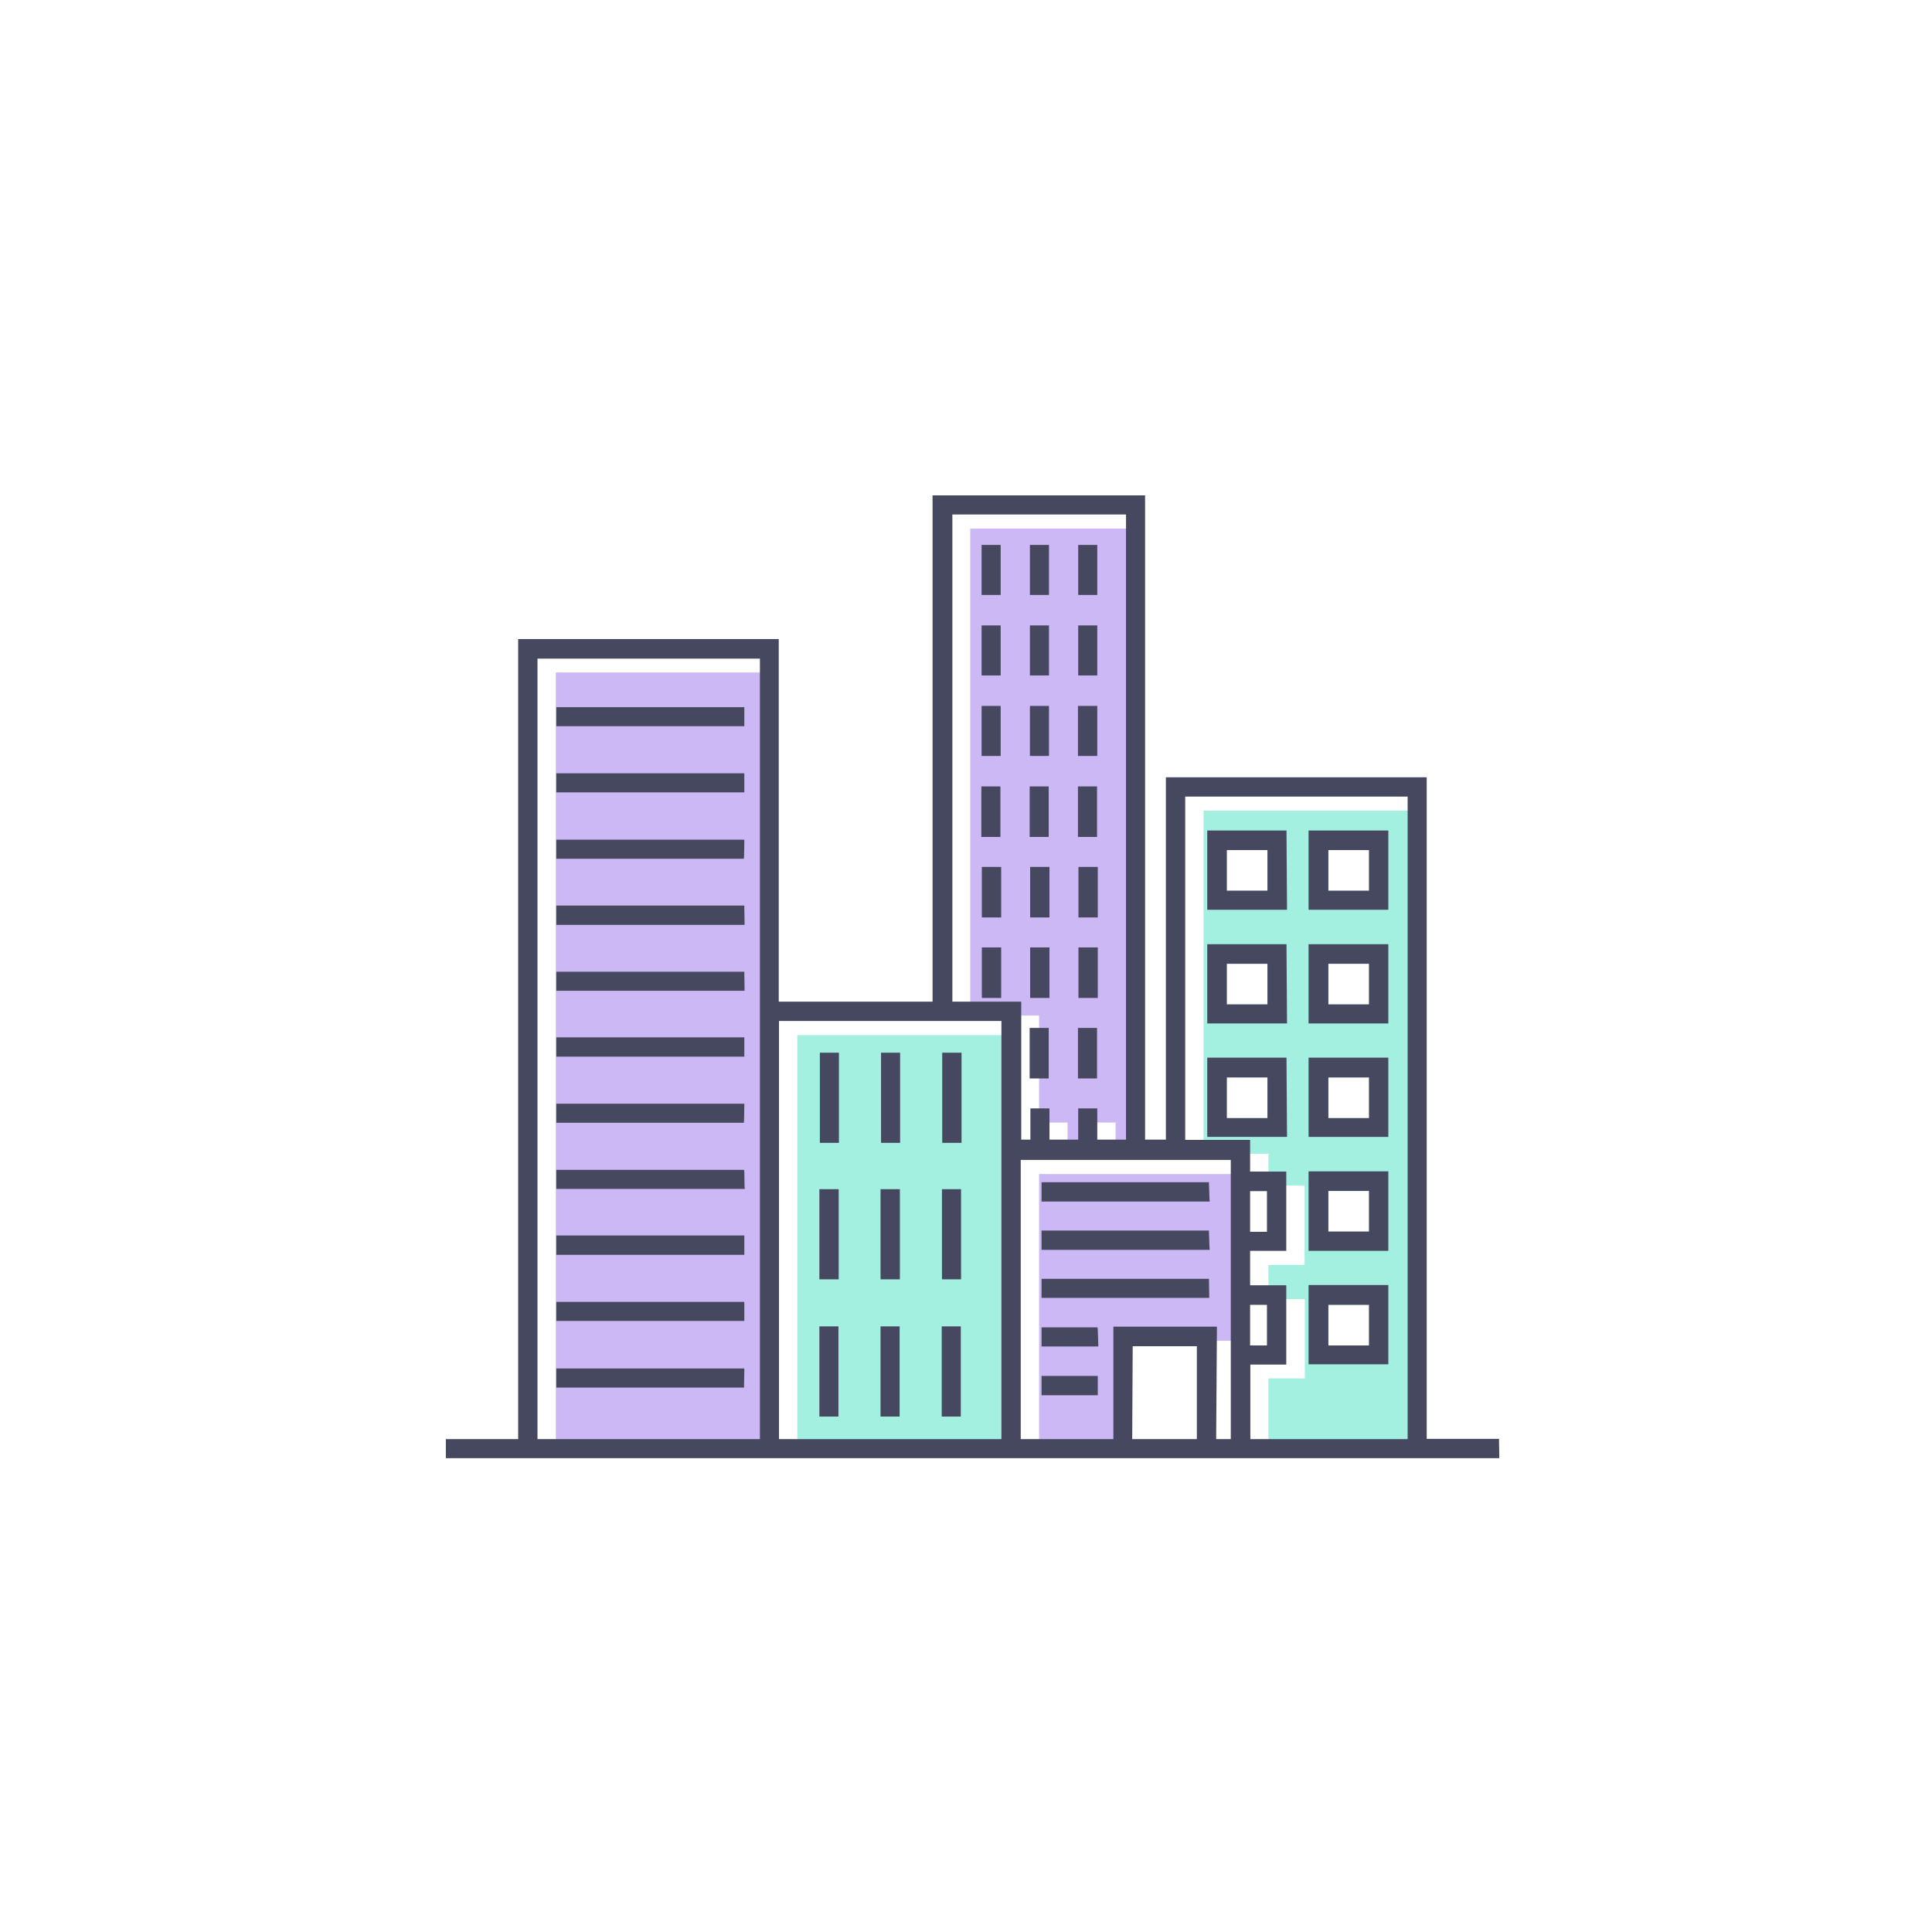
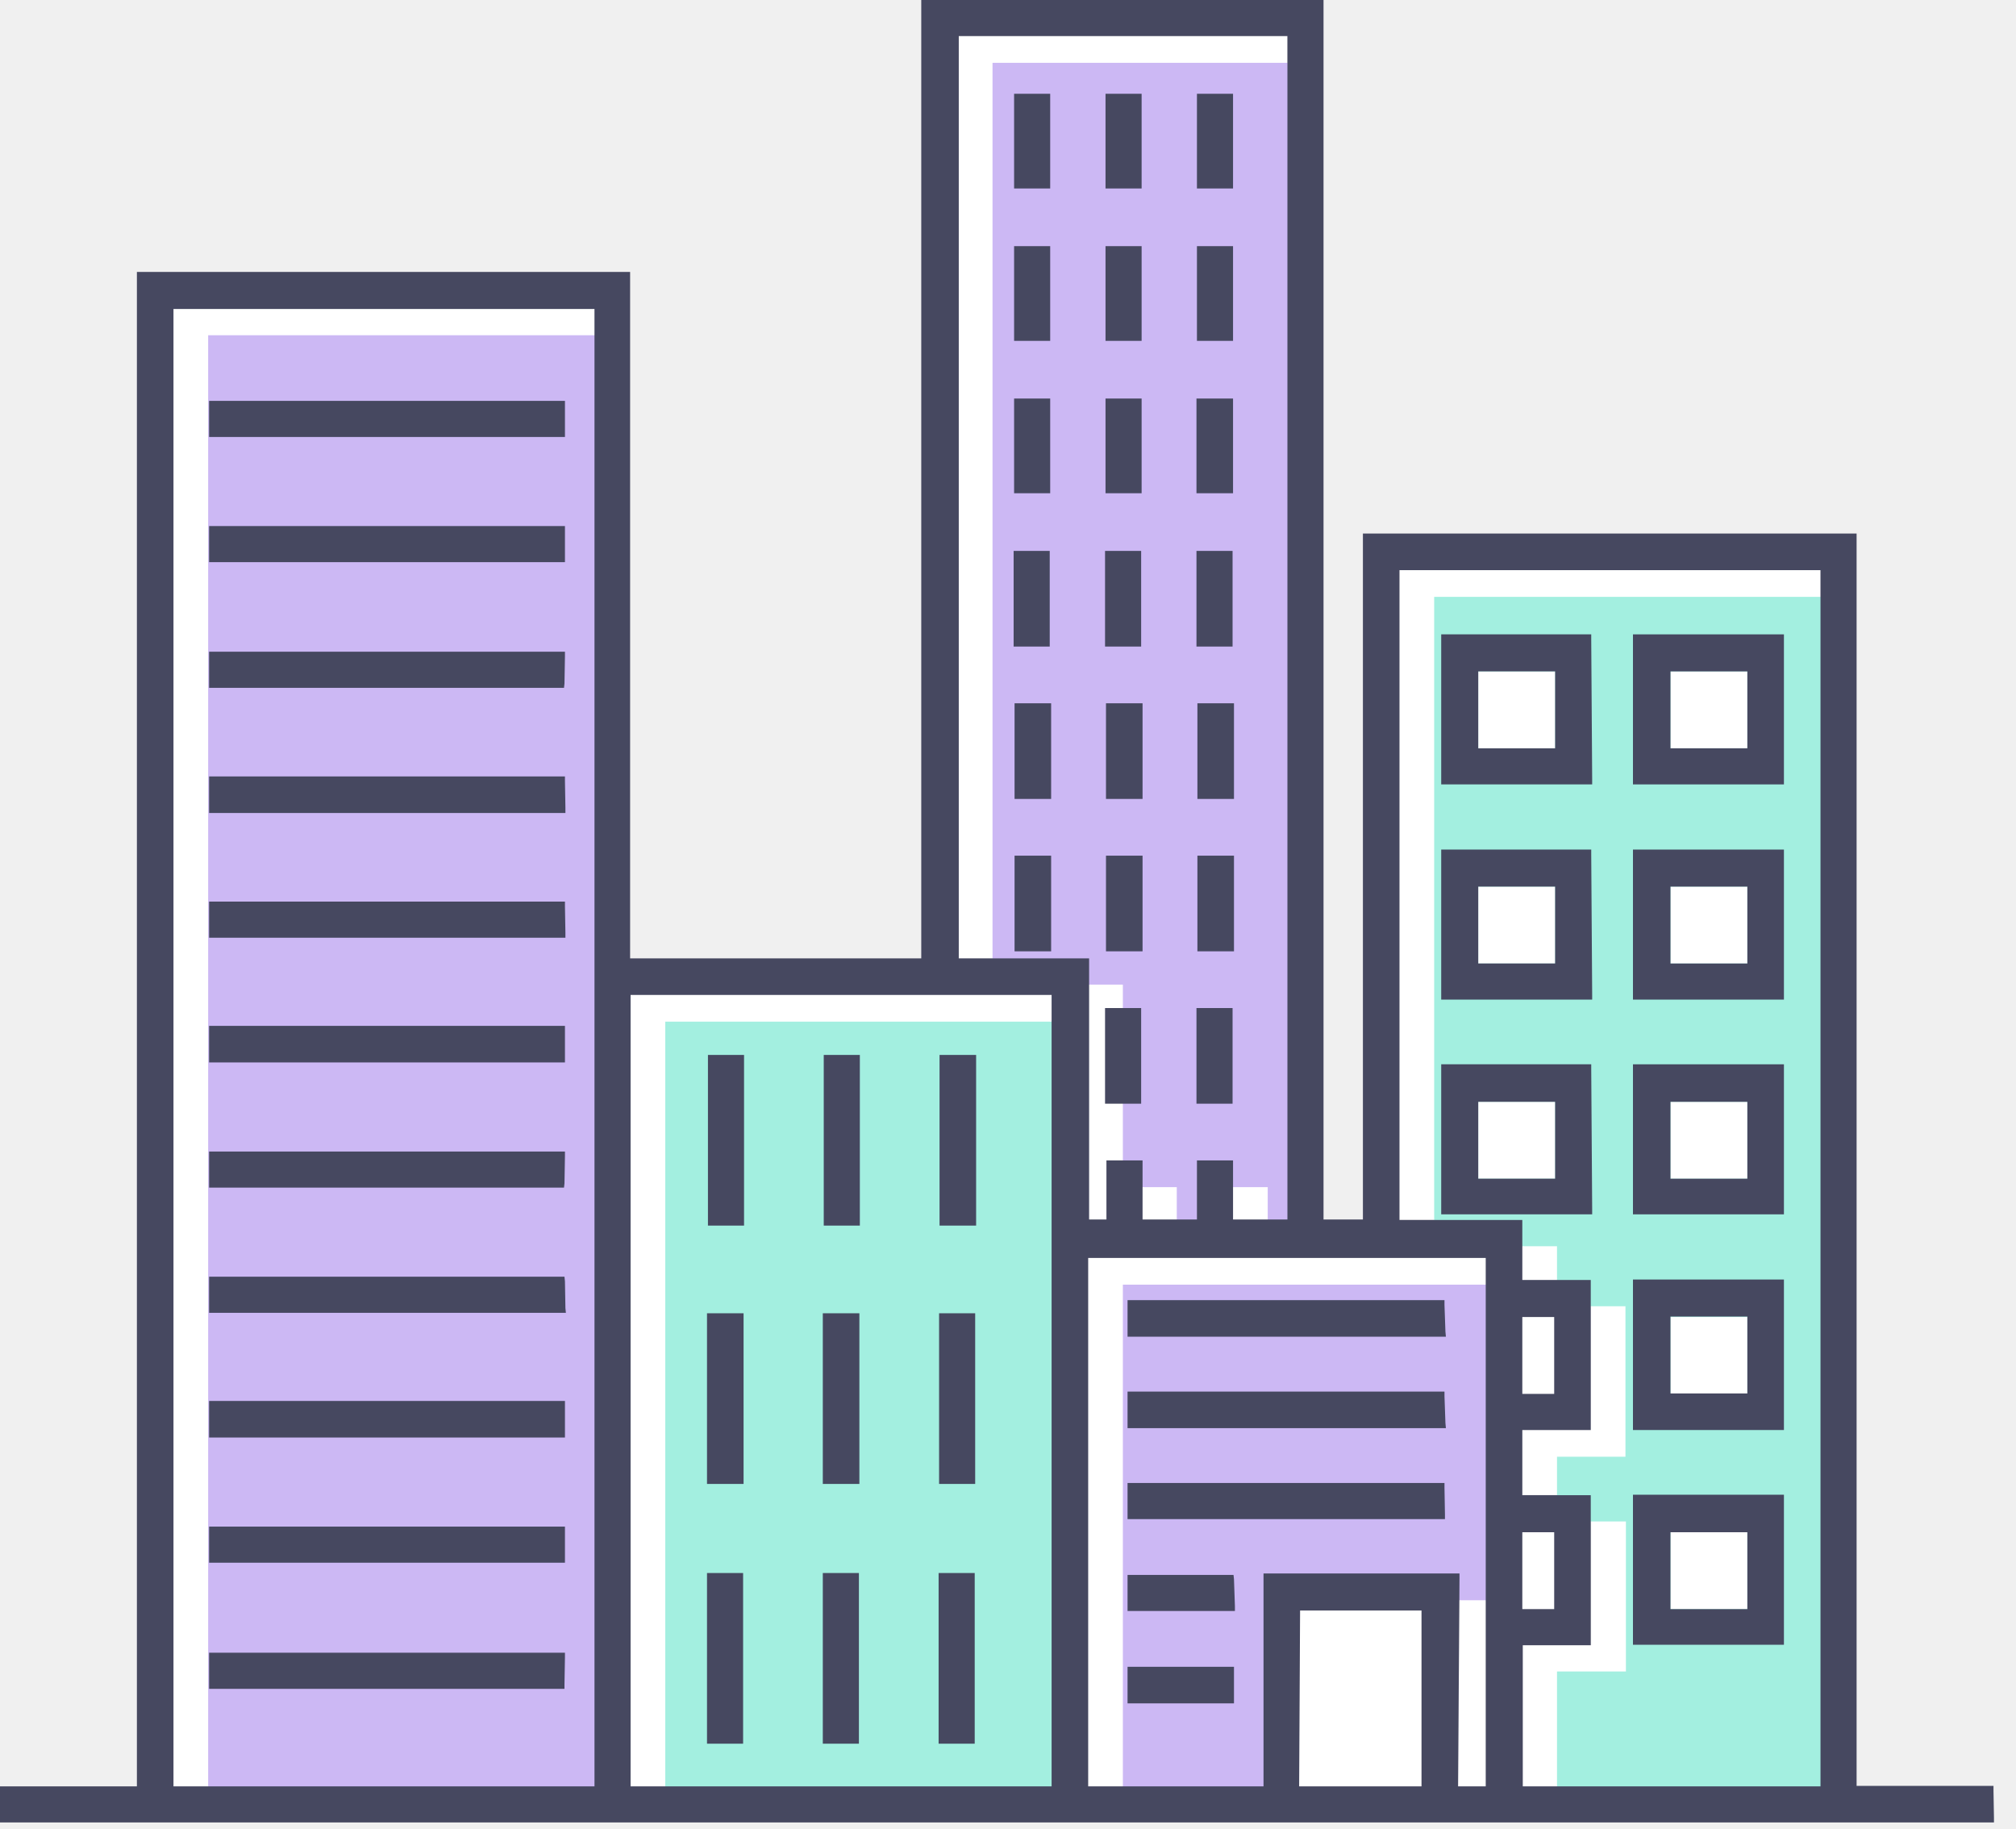
- <svg xmlns="http://www.w3.org/2000/svg" width="78" height="78" viewBox="0 0 78 78" fill="none">
-   <rect width="78" height="78" fill="white" />
-   <path d="M51.15 48.09H50.47V49.73H51.15V48.09Z" fill="white" />
-   <path d="M51.15 52.68H50.47V54.32H51.15V52.68Z" fill="white" />
-   <path d="M50.47 55.09H51.84H51.94V54.99V51.98V51.88H51.84H50.47V50.5H51.83H51.93V50.4V47.4V47.3H51.83H50.47V46.11V46.01H50.37H47.85V32.16H56.83V58.1H50.47V55.09Z" fill="white" />
-   <path d="M48.32 54.35V58.1H45.71L45.73 54.35H48.32Z" fill="white" />
-   <path d="M44.2 44.75H43.62H43.52V44.85V46.01H42.36V44.85V44.75H42.26H41.69H41.59V44.85V46.01H41.21V40.54V40.44H41.11H38.43V20.77H45.45V46.01H44.3V44.85V44.75H44.2Z" fill="white" />
-   <path d="M49.03 53.56H45.05H44.95V53.66V58.1H41.21V46.83H49.69V58.1H49.1L49.13 53.67V53.56H49.03Z" fill="white" />
-   <path d="M40.43 41.22H31.45V58.1H40.43V41.22Z" fill="white" />
-   <path d="M30.68 26.59H21.7V58.1H30.68V26.59Z" fill="white" />
-   <path d="M55.27 48.09H53.63V49.73H55.27V48.09Z" fill="white" />
-   <path d="M55.27 52.68H53.63V54.32H55.27V52.68Z" fill="white" />
-   <path d="M55.27 34.32H53.63V35.96H55.27V34.32Z" fill="white" />
-   <path d="M55.27 43.5H53.63V45.14H55.27V43.5Z" fill="white" />
-   <path d="M55.27 38.91H53.63V40.55H55.27V38.91Z" fill="white" />
-   <path d="M51.17 43.5H49.53V45.14H51.17V43.5Z" fill="white" />
-   <path d="M51.17 38.91H49.53V40.55H51.17V38.91Z" fill="white" />
-   <path d="M51.17 34.32H49.53V35.96H51.17V34.32Z" fill="white" />
-   <path d="M51.15 48.09H50.47V49.73H51.15V48.09Z" fill="white" />
-   <path d="M51.15 52.68H50.47V54.32H51.15V52.68Z" fill="white" />
-   <path d="M51.21 55.65H52.58H52.68V55.55V52.55V52.45H52.58H51.21V51.07H52.57H52.67V50.97V47.96V47.86H52.57H51.21V46.68V46.58H51.11H48.59V32.73H57.57V58.67H51.21V55.65Z" fill="#A3EFE0" />
-   <path d="M48.32 54.35V58.1H45.71L45.73 54.35H48.32Z" fill="white" />
-   <path d="M44.94 45.32H44.36H44.26V45.42V46.57H43.1V45.42V45.32H43H42.43H42.33V45.42V46.58H41.95V41.1V41H41.85H39.17V21.34H46.19V46.58H45.04V45.42V45.32H44.94Z" fill="#CCB8F4" />
-   <path d="M49.77 54.13H45.79H45.69V54.23V58.67H41.95V47.4H50.43V58.67H49.84L49.87 54.23V54.13H49.77Z" fill="#CCB8F4" />
-   <path d="M41.17 41.79H32.19V58.67H41.17V41.79Z" fill="#A3EFE0" />
-   <path d="M31.42 27.15H22.44V58.66H31.42V27.15Z" fill="#CCB8F4" />
-   <path d="M55.27 48.09H53.63V49.73H55.27V48.09Z" fill="white" />
-   <path d="M55.27 52.68H53.63V54.32H55.27V52.68Z" fill="white" />
-   <path d="M55.27 34.32H53.63V35.96H55.27V34.32Z" fill="white" />
-   <path d="M55.27 43.5H53.63V45.14H55.27V43.5Z" fill="white" />
-   <path d="M55.27 38.91H53.63V40.55H55.27V38.91Z" fill="white" />
-   <path d="M51.17 43.5H49.53V45.14H51.17V43.5Z" fill="white" />
-   <path d="M51.17 38.91H49.53V40.55H51.17V38.91Z" fill="white" />
-   <path d="M51.17 34.32H49.53V35.96H51.17V34.32Z" fill="white" />
-   <path d="M44.32 40.19V38.35V38.25H44.22H43.64H43.54V38.35V40.19V40.29H43.64H44.22H44.32V40.19Z" fill="#464860" />
-   <path d="M39.74 38.25H39.64V38.35V40.19V40.29H39.74H40.32H40.42V40.19V38.35V38.25H40.32H39.74Z" fill="#464860" />
-   <path d="M39.74 35H39.64V35.1V36.94V37.04H39.74H40.32H40.42V36.94V35.1V35H40.32H39.74Z" fill="#464860" />
-   <path d="M41.69 38.25H41.59V38.35V40.19V40.29H41.69H42.27H42.37V40.19V38.35V38.25H42.27H41.69Z" fill="#464860" />
-   <path d="M43.64 35H43.54V35.1V36.94V37.04H43.64H44.22H44.32V36.94V35.1V35H44.22H43.64Z" fill="#464860" />
-   <path d="M29.95 29.32H30.05V29.22V28.65V28.55H29.95H22.56H22.46V28.65V29.22V29.32H22.56H29.95Z" fill="#464860" />
-   <path d="M43.62 41.5H43.52V41.6V43.44V43.54H43.62H44.19H44.29V43.44V41.6V41.5H44.19H43.62Z" fill="#464860" />
-   <path d="M44.19 33.79H44.29V33.69V31.85V31.75H44.19H43.62H43.52V31.85V33.69V33.79H43.62H44.19Z" fill="#464860" />
-   <path d="M41.69 35H41.59V35.1V36.94V37.04H41.69H42.27H42.37V36.94V35.1V35H42.27H41.69Z" fill="#464860" />
-   <path d="M44.2 27.27H44.3V27.17V25.35V25.25H44.2H43.63H43.53V25.35V27.17V27.27H43.63H44.2Z" fill="#464860" />
-   <path d="M40.29 33.79H40.39V33.69V31.85V31.75H40.29H39.72H39.62V31.85V33.69V33.79H39.72H40.29Z" fill="#464860" />
-   <path d="M44.2 30.52H44.3V30.42V28.6V28.5H44.2H43.62H43.52V28.6V30.42V30.52H43.62H44.2Z" fill="#464860" />
-   <path d="M29.95 42.66H30.05V42.56V41.98V41.88H29.95H22.56H22.46V41.98V42.56V42.66H22.56H29.95Z" fill="#464860" />
-   <path d="M29.94 34.67H30.03L30.04 34.58L30.05 34V33.9H29.95H22.56H22.46V34V34.57V34.67H22.56H29.94Z" fill="#464860" />
-   <path d="M29.96 48H30.07L30.06 47.9L30.05 47.33L30.04 47.23H29.95H22.56H22.46V47.33V47.9V48H22.56H29.96Z" fill="#464860" />
-   <path d="M29.94 45.33H30.03L30.04 45.24L30.05 44.66V44.56H29.95H22.56H22.46V44.66V45.23V45.33H22.56H29.94Z" fill="#464860" />
-   <path d="M29.96 40H30.06V39.9L30.05 39.33V39.23H29.95H22.56H22.46V39.33V39.9V40H22.56H29.96Z" fill="#464860" />
-   <path d="M29.95 50.66H30.05V50.56V49.98V49.88H29.95H22.56H22.46V49.98V50.56V50.66H22.56H29.95Z" fill="#464860" />
-   <path d="M29.96 37.34H30.06V37.23L30.05 36.66V36.56H29.95H22.56H22.46V36.66V37.24V37.34H22.56H29.96Z" fill="#464860" />
-   <path d="M29.95 53.33H30.05V53.23V52.66V52.56H29.95H22.56H22.46V52.66V53.23V53.33H22.56H29.95Z" fill="#464860" />
-   <path d="M40.3 24.02H40.4V23.92V22.1V22H40.3H39.73H39.63V22.1V23.92V24.02H39.73H40.3Z" fill="#464860" />
-   <path d="M40.3 27.27H40.4V27.17V25.35V25.25H40.3H39.73H39.63V25.35V27.17V27.27H39.73H40.3Z" fill="#464860" />
-   <path d="M42.25 24.02H42.35V23.92V22.1V22H42.25H41.68H41.58V22.1V23.92V24.02H41.68H42.25Z" fill="#464860" />
-   <path d="M40.3 30.52H40.4V30.42V28.6V28.5H40.3H39.73H39.63V28.6V30.42V30.52H39.73H40.3Z" fill="#464860" />
-   <path d="M29.95 31.99H30.05V31.89V31.32V31.22H29.95H22.56H22.46V31.32V31.89V31.99H22.56H29.95Z" fill="#464860" />
-   <path d="M29.94 56.02H30.04V55.93L30.05 55.35V55.25H29.95H22.56H22.46V55.35V55.92V56.02H22.56H29.94Z" fill="#464860" />
-   <path d="M44.2 24.02H44.3V23.92V22.1V22H44.2H43.63H43.53V22.1V23.92V24.02H43.63H44.2Z" fill="#464860" />
-   <path d="M52.93 33.53H52.83V33.63V36.63V36.73H52.93H55.95H56.05V36.63V33.63V33.53H55.95H52.93ZM53.63 35.96V34.32H55.27V35.96H53.63Z" fill="#464860" />
-   <path d="M52.93 42.7H52.83V42.8V45.8V45.9H52.93H55.95H56.05V45.8V42.8V42.7H55.95H52.93ZM53.63 45.13V43.5H55.27V45.14H53.63V45.13Z" fill="#464860" />
-   <path d="M48.81 49.78V49.68H48.71H42.15H42.05V49.78V50.36V50.46H42.15H48.73H48.84L48.83 50.35L48.81 49.78Z" fill="#464860" />
-   <path d="M42.15 55.55H42.05V55.65V56.23V56.33H42.15H44.22H44.32V56.23V55.65V55.55H44.22H42.15Z" fill="#464860" />
-   <path d="M44.32 53.68L44.31 53.59H44.22H42.15H42.05V53.69V54.26V54.36H42.15H44.24H44.34V54.26L44.32 53.68Z" fill="#464860" />
-   <path d="M48.81 51.73V51.63H48.71H42.15H42.05V51.73V52.3V52.4H42.15H48.72H48.82V52.3L48.81 51.73Z" fill="#464860" />
-   <path d="M52.93 38.12H52.83V38.22V41.22V41.32H52.93H55.95H56.05V41.22V38.22V38.12H55.95H52.93ZM53.63 40.55V38.91H55.27V40.55H53.63Z" fill="#464860" />
-   <path d="M51.94 42.8V42.7H51.84H48.84H48.74V42.8V45.8V45.9H48.84H51.86H51.96V45.8L51.94 42.8ZM51.17 43.5V45.14H49.53V43.5H51.17Z" fill="#464860" />
-   <path d="M60.53 58.77L60.52 58.19V58.09H60.42H57.6V31.48V31.38H57.5H47.17H47.07V31.48V46.01H46.23V20.1V20H46.13H37.75H37.65V20.1V40.44H31.44V25.9V25.8H31.34H21.02H20.92V25.9V58.1H18.1H18V58.2V58.77V58.87H18.1H60.43H60.53V58.77ZM50.47 49.73V48.09H51.15V49.73H50.47ZM50.47 54.32V52.68H51.15V54.32H50.47ZM50.47 55.09H51.83H51.93V54.99V51.99V51.89H51.83H50.47V50.5H51.83H51.93V50.4V47.4V47.3H51.83H50.47V46.12V46.02H50.37H47.85V32.16H56.83V58.1H50.48V55.09H50.47ZM48.32 54.35V58.1H45.71L45.73 54.35H48.32ZM44.2 44.75H43.63H43.53V44.85V46.01H42.37V44.85V44.75H42.27H41.7H41.6V44.85V46.01H41.23V40.54V40.44H41.13H38.45V20.77H45.46V46.01H44.3V44.85V44.75H44.2ZM49.03 53.56H45.05H44.95V53.66V58.1H41.21V46.83H49.69V58.1H49.1L49.13 53.66V53.56H49.03ZM31.45 58.1V41.22H40.43V58.1H31.45ZM30.68 26.59V58.1H21.7V26.59H30.68Z" fill="#464860" />
-   <path d="M51.94 38.22V38.12H51.84H48.84H48.74V38.22V41.22V41.32H48.84H51.86H51.96V41.22L51.94 38.22ZM51.17 38.91V40.55H49.53V38.91H51.17Z" fill="#464860" />
-   <path d="M52.93 47.29H52.83V47.39V50.4V50.5H52.93H55.95H56.05V50.4V47.39V47.29H55.95H52.93ZM53.63 49.72V48.08H55.27V49.72H53.63Z" fill="#464860" />
-   <path d="M51.94 33.63V33.53H51.84H48.84H48.74V33.63V36.63V36.73H48.84H51.86H51.96V36.63L51.94 33.63ZM51.17 34.32V35.96H49.53V34.32H51.17Z" fill="#464860" />
-   <path d="M42.25 27.27H42.35V27.17V25.35V25.25H42.25H41.68H41.58V25.35V27.17V27.27H41.68H42.25Z" fill="#464860" />
-   <path d="M52.93 51.88H52.83V51.98V54.98V55.08H52.93H55.95H56.05V54.98V51.98V51.88H55.95H52.93ZM53.63 54.32V52.68H55.27V54.32H53.63Z" fill="#464860" />
-   <path d="M38.14 42.5H38.04V42.6V46.04V46.14H38.14H38.72H38.82V46.04V42.6V42.5H38.72H38.14Z" fill="#464860" />
-   <path d="M41.67 41.5H41.57V41.6V43.44V43.54H41.67H42.24H42.34V43.44V41.6V41.5H42.24H41.67Z" fill="#464860" />
-   <path d="M38.13 48.01H38.03V48.11V51.55V51.65H38.13H38.7H38.8V51.55V48.11V48.01H38.7H38.13Z" fill="#464860" />
-   <path d="M42.25 30.52H42.35V30.42V28.6V28.5H42.25H41.68H41.58V28.6V30.42V30.52H41.68H42.25Z" fill="#464860" />
-   <path d="M38.12 53.55H38.02V53.65V57.09V57.19H38.12H38.69H38.79V57.09V53.65V53.55H38.69H38.12Z" fill="#464860" />
-   <path d="M42.24 33.79H42.34V33.69V31.85V31.75H42.24H41.67H41.57V31.85V33.69V33.79H41.67H42.24Z" fill="#464860" />
-   <path d="M33.18 53.55H33.08V53.65V57.09V57.19H33.18H33.75H33.85V57.09V53.65V53.55H33.75H33.18Z" fill="#464860" />
-   <path d="M33.18 48.01H33.08V48.11V51.55V51.65H33.18H33.76H33.86V51.55V48.11V48.01H33.76H33.18Z" fill="#464860" />
-   <path d="M33.2 42.5H33.1V42.6V46.04V46.14H33.2H33.77H33.87V46.04V42.6V42.5H33.77H33.2Z" fill="#464860" />
-   <path d="M48.81 47.83V47.73H48.71H42.15H42.05V47.83V48.41V48.51H42.15H48.73H48.84L48.83 48.4L48.81 47.83Z" fill="#464860" />
-   <path d="M35.65 53.55H35.55V53.65V57.09V57.19H35.65H36.22H36.32V57.09V53.65V53.55H36.22H35.65Z" fill="#464860" />
-   <path d="M35.67 42.5H35.57V42.6V46.04V46.14H35.67H36.24H36.34V46.04V42.6V42.5H36.24H35.67Z" fill="#464860" />
-   <path d="M35.65 48.01H35.55V48.11V51.55V51.65H35.65H36.23H36.33V51.55V48.11V48.01H36.23H35.65Z" fill="#464860" />
+ <svg xmlns="http://www.w3.org/2000/svg" width="43" height="39" viewBox="0 0 43 39" fill="none">
+   <path d="M33.15 28.09H32.47V29.73H33.15V28.09Z" fill="white" />
+   <path d="M33.15 32.68H32.47V34.32H33.15V32.68Z" fill="white" />
+   <path d="M32.47 35.09H33.84H33.94V34.99V31.98V31.88H33.84H32.47V30.5H33.83H33.93V30.4V27.4V27.3H33.83H32.47V26.11V26.01H32.37H29.85V12.16H38.83V38.1H32.47V35.09Z" fill="white" />
+   <path d="M30.32 34.35V38.1H27.71L27.73 34.35H30.32Z" fill="white" />
+   <path d="M26.2 24.75H25.62H25.52V24.85V26.01H24.36V24.85V24.75H24.26H23.69H23.59V24.85V26.01H23.21V20.54V20.44H23.11H20.43V0.77H27.45V26.01H26.3V24.85V24.75H26.2Z" fill="white" />
+   <path d="M31.03 33.56H27.05H26.95V33.66V38.1H23.21V26.83H31.69V38.1H31.1L31.13 33.67V33.56H31.03Z" fill="white" />
+   <path d="M22.43 21.22H13.45V38.1H22.43V21.22Z" fill="white" />
+   <path d="M12.68 6.59H3.7V38.1H12.68V6.59Z" fill="white" />
+   <path d="M37.27 28.09H35.63V29.73H37.27V28.09Z" fill="white" />
+   <path d="M37.27 32.68H35.63V34.32H37.27V32.68Z" fill="white" />
+   <path d="M37.27 14.32H35.63V15.96H37.27V14.32Z" fill="white" />
+   <path d="M37.27 23.5H35.63V25.14H37.27V23.5Z" fill="white" />
+   <path d="M37.27 18.91H35.63V20.55H37.27V18.91Z" fill="white" />
+   <path d="M33.17 23.5H31.53V25.14H33.17V23.5Z" fill="white" />
+   <path d="M33.17 18.91H31.53V20.55H33.17V18.91Z" fill="white" />
+   <path d="M33.17 14.32H31.53V15.96H33.17V14.32Z" fill="white" />
+   <path d="M33.15 28.09H32.47V29.73H33.15V28.09Z" fill="white" />
+   <path d="M33.15 32.68H32.47V34.32H33.15V32.68Z" fill="white" />
+   <path d="M33.21 35.65H34.58H34.68V35.55V32.55V32.45H34.58H33.21V31.07H34.57H34.67V30.97V27.96V27.86H34.57H33.21V26.68V26.58H33.11H30.59V12.73H39.57V38.67H33.21V35.65Z" fill="#A3EFE0" />
+   <path d="M30.32 34.35V38.1H27.71L27.73 34.35H30.32Z" fill="white" />
+   <path d="M26.94 25.32H26.36H26.26V25.42V26.57H25.1V25.42V25.32H25H24.43H24.33V25.42V26.58H23.95V21.1V21H23.85H21.17V1.34H28.19V26.58H27.04V25.42V25.32H26.94Z" fill="#CCB8F4" />
+   <path d="M31.77 34.13H27.79H27.69V34.23V38.67H23.95V27.4H32.43V38.67H31.84L31.87 34.23V34.13H31.77Z" fill="#CCB8F4" />
+   <path d="M23.17 21.79H14.19V38.67H23.17V21.79Z" fill="#A3EFE0" />
+   <path d="M13.42 7.15H4.44V38.66H13.42V7.15Z" fill="#CCB8F4" />
+   <path d="M37.27 28.09H35.63V29.73H37.27V28.09Z" fill="white" />
+   <path d="M37.27 32.68H35.63V34.32H37.27V32.68Z" fill="white" />
+   <path d="M37.27 14.32H35.63V15.96H37.27V14.32Z" fill="white" />
+   <path d="M37.27 23.5H35.63V25.14H37.27V23.5Z" fill="white" />
+   <path d="M37.27 18.91H35.63V20.55H37.27V18.91Z" fill="white" />
+   <path d="M33.17 23.5H31.53V25.14H33.17V23.5Z" fill="white" />
+   <path d="M33.17 18.91H31.53V20.55H33.17V18.91Z" fill="white" />
+   <path d="M33.17 14.32H31.53V15.96H33.17V14.32Z" fill="white" />
+   <path d="M26.32 20.19V18.35V18.25H26.22H25.64H25.54V18.35V20.19V20.29H25.64H26.22H26.32V20.19Z" fill="#464860" />
+   <path d="M21.74 18.25H21.64V18.35V20.19V20.29H21.74H22.32H22.42V20.19V18.35V18.25H22.32H21.74Z" fill="#464860" />
+   <path d="M21.74 15H21.64V15.1V16.94V17.04H21.74H22.32H22.42V16.94V15.1V15H22.32H21.74Z" fill="#464860" />
+   <path d="M23.69 18.25H23.59V18.35V20.19V20.29H23.69H24.27H24.37V20.19V18.35V18.25H24.27H23.69Z" fill="#464860" />
+   <path d="M25.64 15H25.54V15.1V16.94V17.04H25.64H26.22H26.32V16.94V15.1V15H26.22H25.64Z" fill="#464860" />
+   <path d="M11.95 9.32H12.05V9.22V8.65V8.55H11.95H4.56H4.46V8.65V9.22V9.32H4.56H11.95Z" fill="#464860" />
+   <path d="M25.62 21.5H25.52V21.6V23.44V23.54H25.62H26.19H26.29V23.44V21.6V21.5H26.19H25.62Z" fill="#464860" />
+   <path d="M26.19 13.79H26.29V13.69V11.85V11.75H26.19H25.62H25.52V11.85V13.69V13.79H25.62H26.19Z" fill="#464860" />
+   <path d="M23.69 15H23.59V15.1V16.94V17.04H23.69H24.27H24.37V16.94V15.1V15H24.27H23.69Z" fill="#464860" />
+   <path d="M26.2 7.27H26.3V7.17V5.35V5.25H26.2H25.63H25.53V5.35V7.17V7.27H25.63H26.2Z" fill="#464860" />
+   <path d="M22.29 13.79H22.39V13.69V11.85V11.75H22.29H21.72H21.62V11.85V13.69V13.79H21.72H22.29Z" fill="#464860" />
+   <path d="M26.2 10.52H26.3V10.42V8.6V8.5H26.2H25.62H25.52V8.6V10.42V10.52H25.62H26.2Z" fill="#464860" />
+   <path d="M11.95 22.66H12.05V22.56V21.98V21.88H11.95H4.56H4.46V21.98V22.56V22.66H4.56H11.95Z" fill="#464860" />
+   <path d="M11.94 14.67H12.03L12.04 14.58L12.05 14V13.9H11.95H4.56H4.46V14V14.57V14.67H4.56H11.94Z" fill="#464860" />
+   <path d="M11.96 28H12.07L12.06 27.9L12.05 27.33L12.04 27.23H11.95H4.56H4.46V27.33V27.9V28H4.56H11.96Z" fill="#464860" />
+   <path d="M11.94 25.33H12.03L12.04 25.24L12.05 24.66V24.56H11.95H4.56H4.46V24.66V25.23V25.33H4.56H11.94Z" fill="#464860" />
+   <path d="M11.96 20H12.06V19.9L12.05 19.33V19.23H11.95H4.56H4.46V19.33V19.9V20H4.56H11.96Z" fill="#464860" />
+   <path d="M11.95 30.66H12.05V30.56V29.98V29.88H11.95H4.56H4.46V29.98V30.56V30.66H4.56H11.95Z" fill="#464860" />
+   <path d="M11.96 17.34H12.06V17.23L12.05 16.66V16.56H11.95H4.56H4.46V16.66V17.24V17.34H4.56H11.96Z" fill="#464860" />
+   <path d="M11.95 33.33H12.05V33.23V32.66V32.56H11.95H4.56H4.46V32.66V33.23V33.33H4.56H11.95Z" fill="#464860" />
+   <path d="M22.3 4.02H22.4V3.92V2.1V2H22.3H21.73H21.63V2.1V3.92V4.02H21.73H22.3Z" fill="#464860" />
+   <path d="M22.3 7.27H22.4V7.17V5.35V5.25H22.3H21.73H21.63V5.35V7.17V7.27H21.73H22.3Z" fill="#464860" />
+   <path d="M24.25 4.02H24.35V3.92V2.1V2H24.25H23.68H23.58V2.1V3.92V4.02H23.68H24.25Z" fill="#464860" />
+   <path d="M22.3 10.52H22.4V10.42V8.6V8.5H22.3H21.73H21.63V8.6V10.42V10.52H21.73H22.3Z" fill="#464860" />
+   <path d="M11.95 11.99H12.05V11.89V11.32V11.22H11.95H4.56H4.46V11.32V11.89V11.99H4.56H11.95Z" fill="#464860" />
+   <path d="M11.94 36.02H12.04V35.93L12.05 35.35V35.25H11.95H4.56H4.46V35.35V35.92V36.02H4.56H11.94Z" fill="#464860" />
+   <path d="M26.2 4.02H26.3V3.92V2.1V2H26.2H25.63H25.53V2.1V3.92V4.02H25.63H26.2Z" fill="#464860" />
+   <path d="M34.93 13.53H34.83V13.63V16.63V16.73H34.93H37.95H38.05V16.63V13.63V13.53H37.95H34.93ZM35.63 15.96V14.32H37.27V15.96H35.63Z" fill="#464860" />
+   <path d="M34.93 22.7H34.83V22.8V25.8V25.9H34.93H37.95H38.05V25.8V22.8V22.7H37.95H34.93ZM35.63 25.13V23.5H37.27V25.14H35.63V25.13Z" fill="#464860" />
+   <path d="M30.81 29.78V29.68H30.71H24.15H24.05V29.78V30.36V30.46H24.15H30.73H30.84L30.83 30.35L30.81 29.78Z" fill="#464860" />
+   <path d="M24.15 35.55H24.05V35.65V36.23V36.33H24.15H26.22H26.32V36.23V35.65V35.55H26.22H24.15Z" fill="#464860" />
+   <path d="M26.32 33.68L26.31 33.59H26.22H24.15H24.05V33.69V34.26V34.36H24.15H26.24H26.34V34.26L26.32 33.68Z" fill="#464860" />
+   <path d="M30.81 31.73V31.63H30.71H24.15H24.05V31.73V32.3V32.4H24.15H30.72H30.82V32.3L30.81 31.73Z" fill="#464860" />
+   <path d="M34.93 18.12H34.83V18.22V21.22V21.32H34.93H37.95H38.05V21.22V18.22V18.12H37.95H34.93ZM35.63 20.55V18.91H37.27V20.55H35.63Z" fill="#464860" />
+   <path d="M33.94 22.8V22.7H33.84H30.84H30.74V22.8V25.8V25.9H30.84H33.86H33.96V25.8L33.94 22.8ZM33.17 23.5V25.14H31.53V23.5H33.17Z" fill="#464860" />
+   <path d="M42.53 38.77L42.52 38.19V38.09H42.42H39.6V11.48V11.38H39.5H29.17H29.07V11.48V26.01H28.23V0.1V0H28.13H19.75H19.65V0.1V20.44H13.44V5.9V5.8H13.34H3.02H2.92V5.9V38.1H0.1H0V38.2V38.77V38.87H0.1H42.43H42.53V38.77ZM32.47 29.73V28.09H33.15V29.73H32.47ZM32.47 34.32V32.68H33.15V34.32H32.47ZM32.47 35.09H33.83H33.93V34.99V31.99V31.89H33.83H32.47V30.5H33.83H33.93V30.4V27.4V27.3H33.83H32.47V26.12V26.02H32.37H29.85V12.16H38.83V38.1H32.48V35.09H32.47ZM30.32 34.35V38.1H27.71L27.73 34.35H30.32ZM26.2 24.75H25.63H25.53V24.85V26.01H24.37V24.85V24.75H24.27H23.7H23.6V24.85V26.01H23.23V20.54V20.44H23.13H20.45V0.77H27.46V26.01H26.3V24.85V24.75H26.2ZM31.03 33.56H27.05H26.95V33.66V38.1H23.21V26.83H31.69V38.1H31.1L31.13 33.66V33.56H31.03ZM13.45 38.1V21.22H22.43V38.1H13.45ZM12.68 6.59V38.1H3.7V6.59H12.68Z" fill="#464860" />
+   <path d="M33.94 18.22V18.12H33.84H30.84H30.74V18.22V21.22V21.32H30.84H33.86H33.96V21.22L33.94 18.22ZM33.17 18.91V20.55H31.53V18.91H33.17Z" fill="#464860" />
+   <path d="M34.93 27.29H34.83V27.39V30.4V30.5H34.93H37.95H38.05V30.4V27.39V27.29H37.95H34.93ZM35.63 29.72V28.08H37.27V29.72H35.63Z" fill="#464860" />
+   <path d="M33.94 13.63V13.53H33.84H30.84H30.74V13.63V16.63V16.73H30.84H33.86H33.96V16.63L33.94 13.63ZM33.17 14.32V15.96H31.53V14.32H33.17Z" fill="#464860" />
+   <path d="M24.25 7.27H24.35V7.17V5.35V5.25H24.25H23.68H23.58V5.35V7.17V7.27H23.68H24.25Z" fill="#464860" />
+   <path d="M34.93 31.88H34.83V31.98V34.98V35.08H34.93H37.95H38.05V34.98V31.98V31.88H37.95H34.93ZM35.63 34.32V32.68H37.27V34.32H35.63Z" fill="#464860" />
+   <path d="M20.14 22.5H20.04V22.6V26.04V26.14H20.14H20.72H20.82V26.04V22.6V22.5H20.72H20.14Z" fill="#464860" />
+   <path d="M23.67 21.5H23.57V21.6V23.44V23.54H23.67H24.24H24.34V23.44V21.6V21.5H24.24H23.67Z" fill="#464860" />
+   <path d="M20.13 28.01H20.03V28.11V31.55V31.65H20.13H20.7H20.8V31.55V28.11V28.01H20.7H20.13Z" fill="#464860" />
+   <path d="M24.25 10.52H24.35V10.42V8.6V8.5H24.25H23.68H23.58V8.6V10.42V10.52H23.68H24.25Z" fill="#464860" />
+   <path d="M20.12 33.55H20.02V33.65V37.09V37.19H20.12H20.69H20.79V37.09V33.65V33.55H20.69H20.12Z" fill="#464860" />
+   <path d="M24.24 13.79H24.34V13.69V11.85V11.75H24.24H23.67H23.57V11.85V13.69V13.79H23.67H24.24Z" fill="#464860" />
+   <path d="M15.18 33.55H15.08V33.65V37.09V37.19H15.18H15.75H15.85V37.09V33.65V33.55H15.75H15.18Z" fill="#464860" />
+   <path d="M15.18 28.01H15.08V28.11V31.55V31.65H15.18H15.76H15.86V31.55V28.11V28.01H15.76H15.18Z" fill="#464860" />
+   <path d="M15.2 22.5H15.1V22.6V26.04V26.14H15.2H15.77H15.87V26.04V22.6V22.5H15.77H15.2Z" fill="#464860" />
+   <path d="M30.81 27.83V27.73H30.71H24.15H24.05V27.83V28.41V28.51H24.15H30.73H30.84L30.83 28.4L30.81 27.83Z" fill="#464860" />
+   <path d="M17.65 33.55H17.55V33.65V37.09V37.19H17.65H18.22H18.32V37.09V33.65V33.55H18.22H17.65Z" fill="#464860" />
+   <path d="M17.67 22.5H17.57V22.6V26.04V26.14H17.67H18.24H18.34V26.04V22.6V22.5H18.24H17.67Z" fill="#464860" />
+   <path d="M17.65 28.01H17.55V28.11V31.55V31.65H17.65H18.23H18.33V31.55V28.11V28.01H18.23H17.65Z" fill="#464860" />
</svg>
